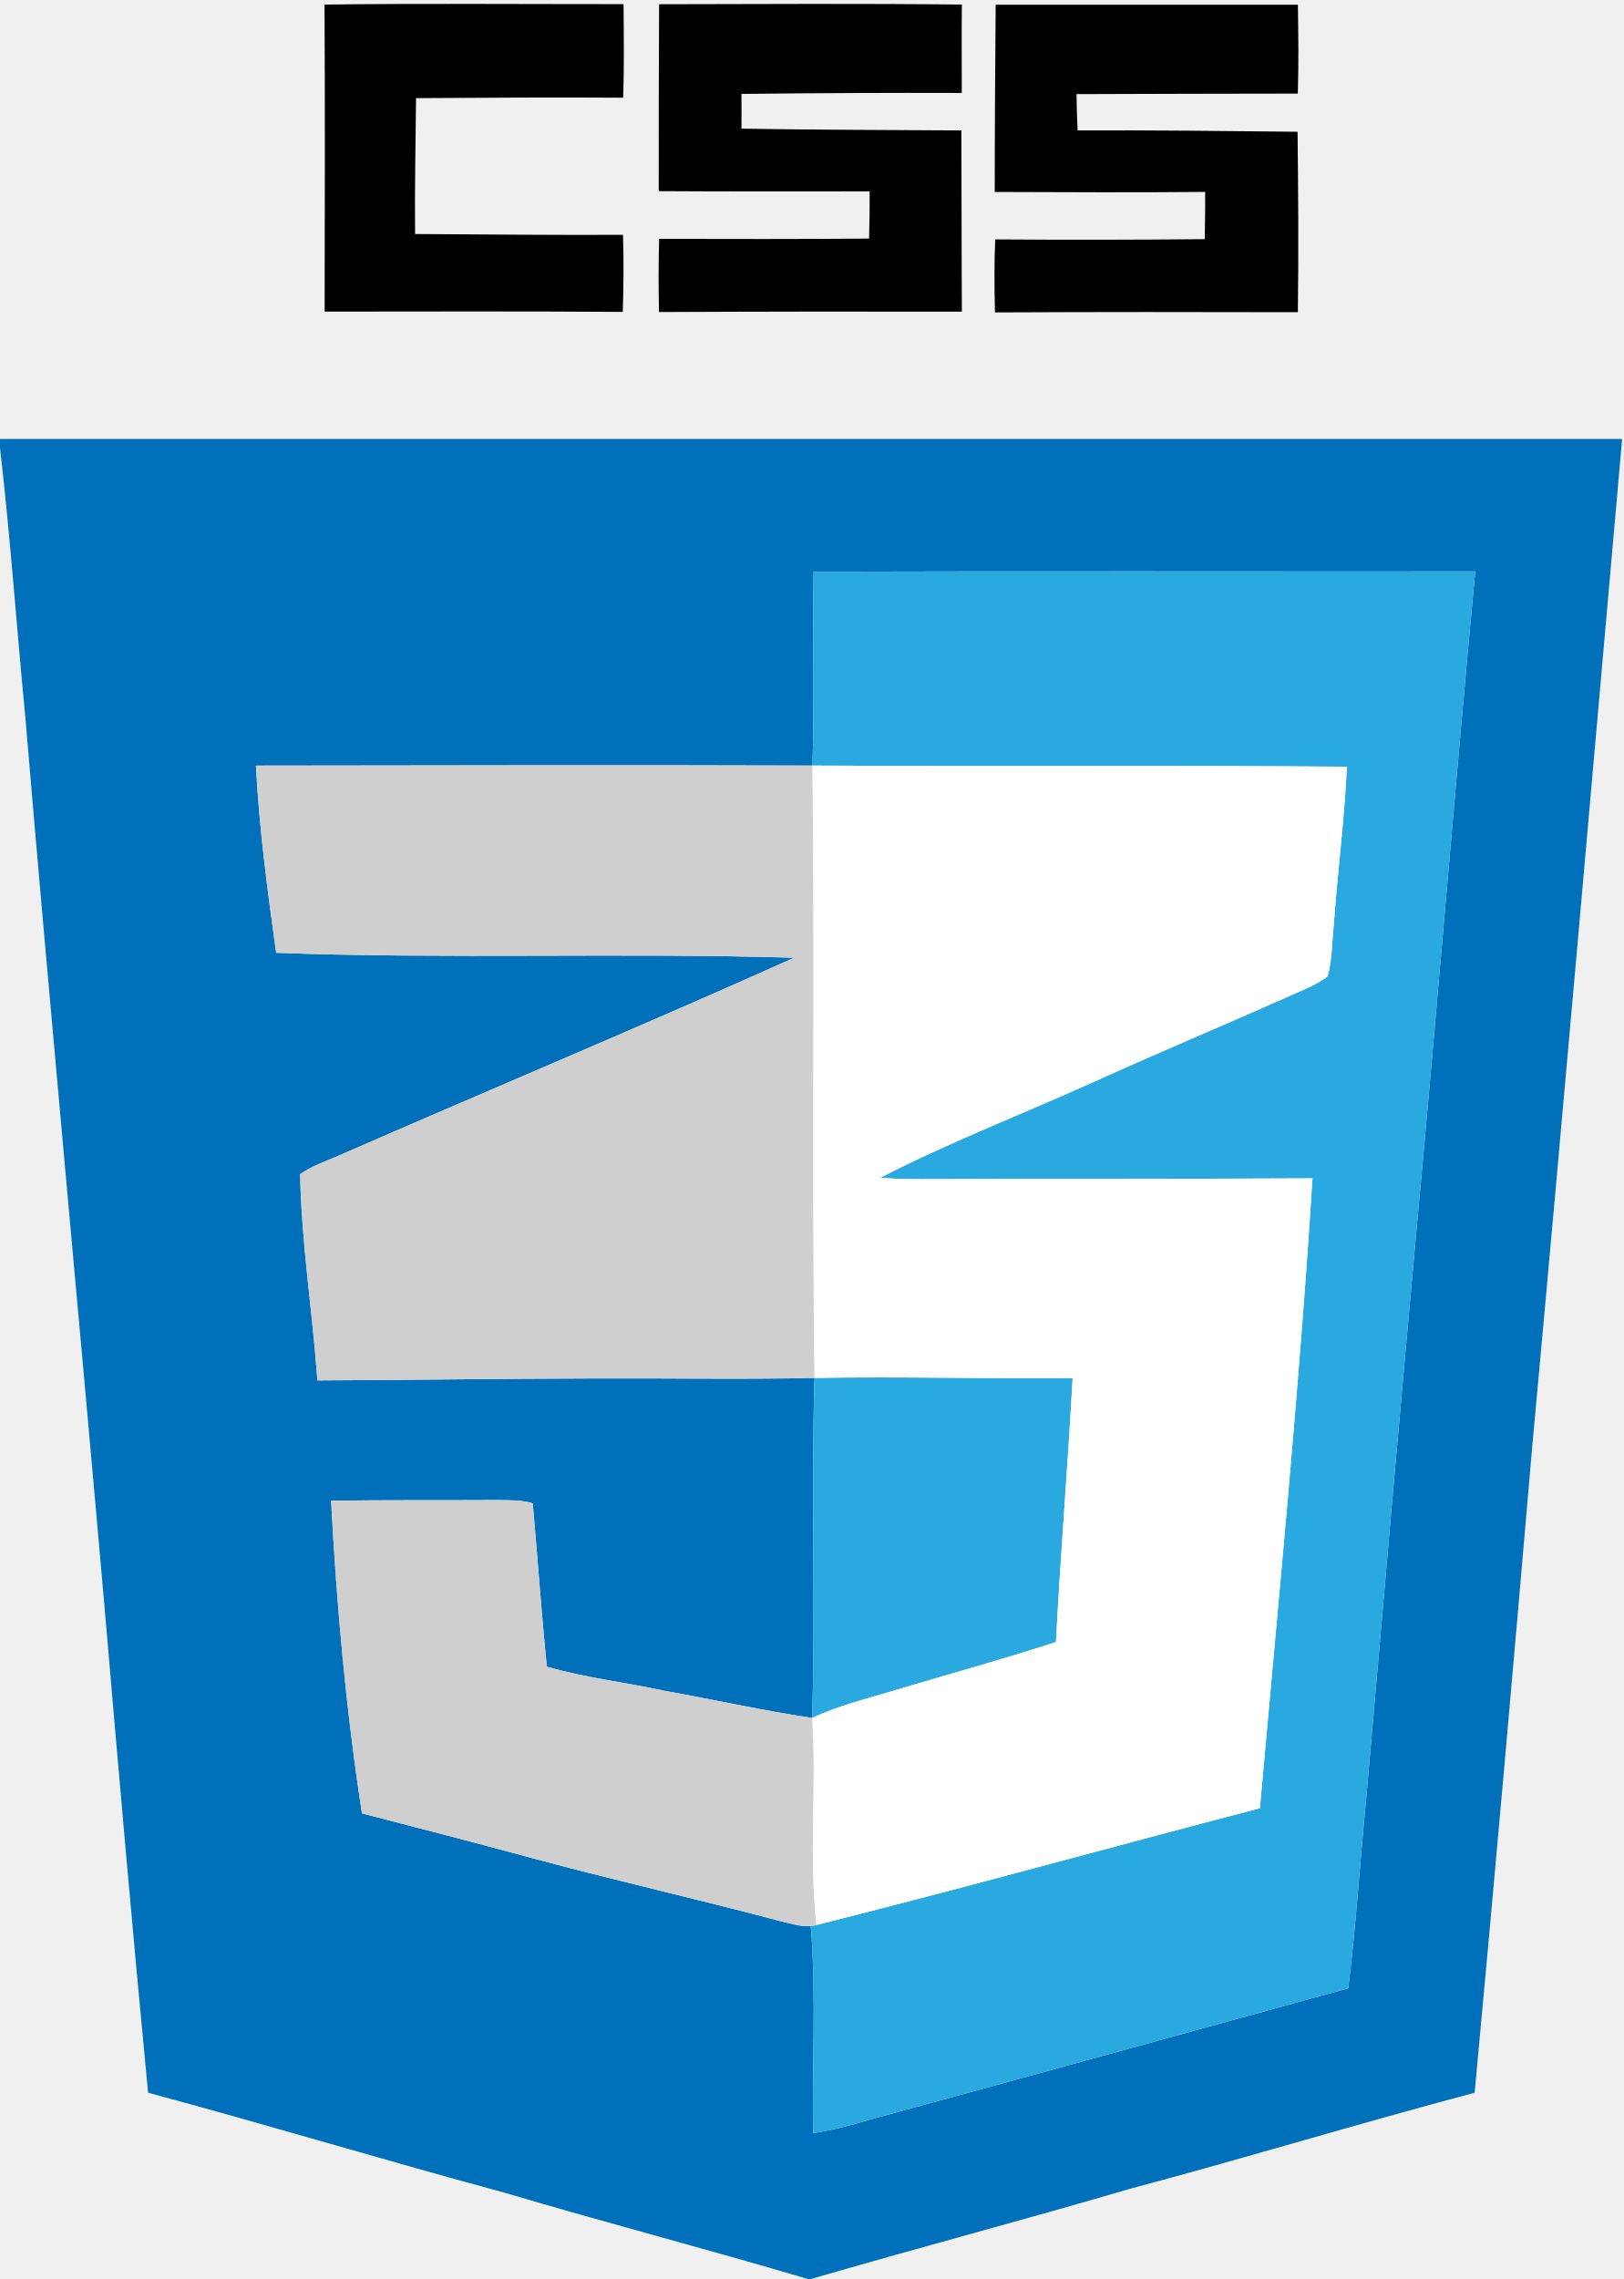
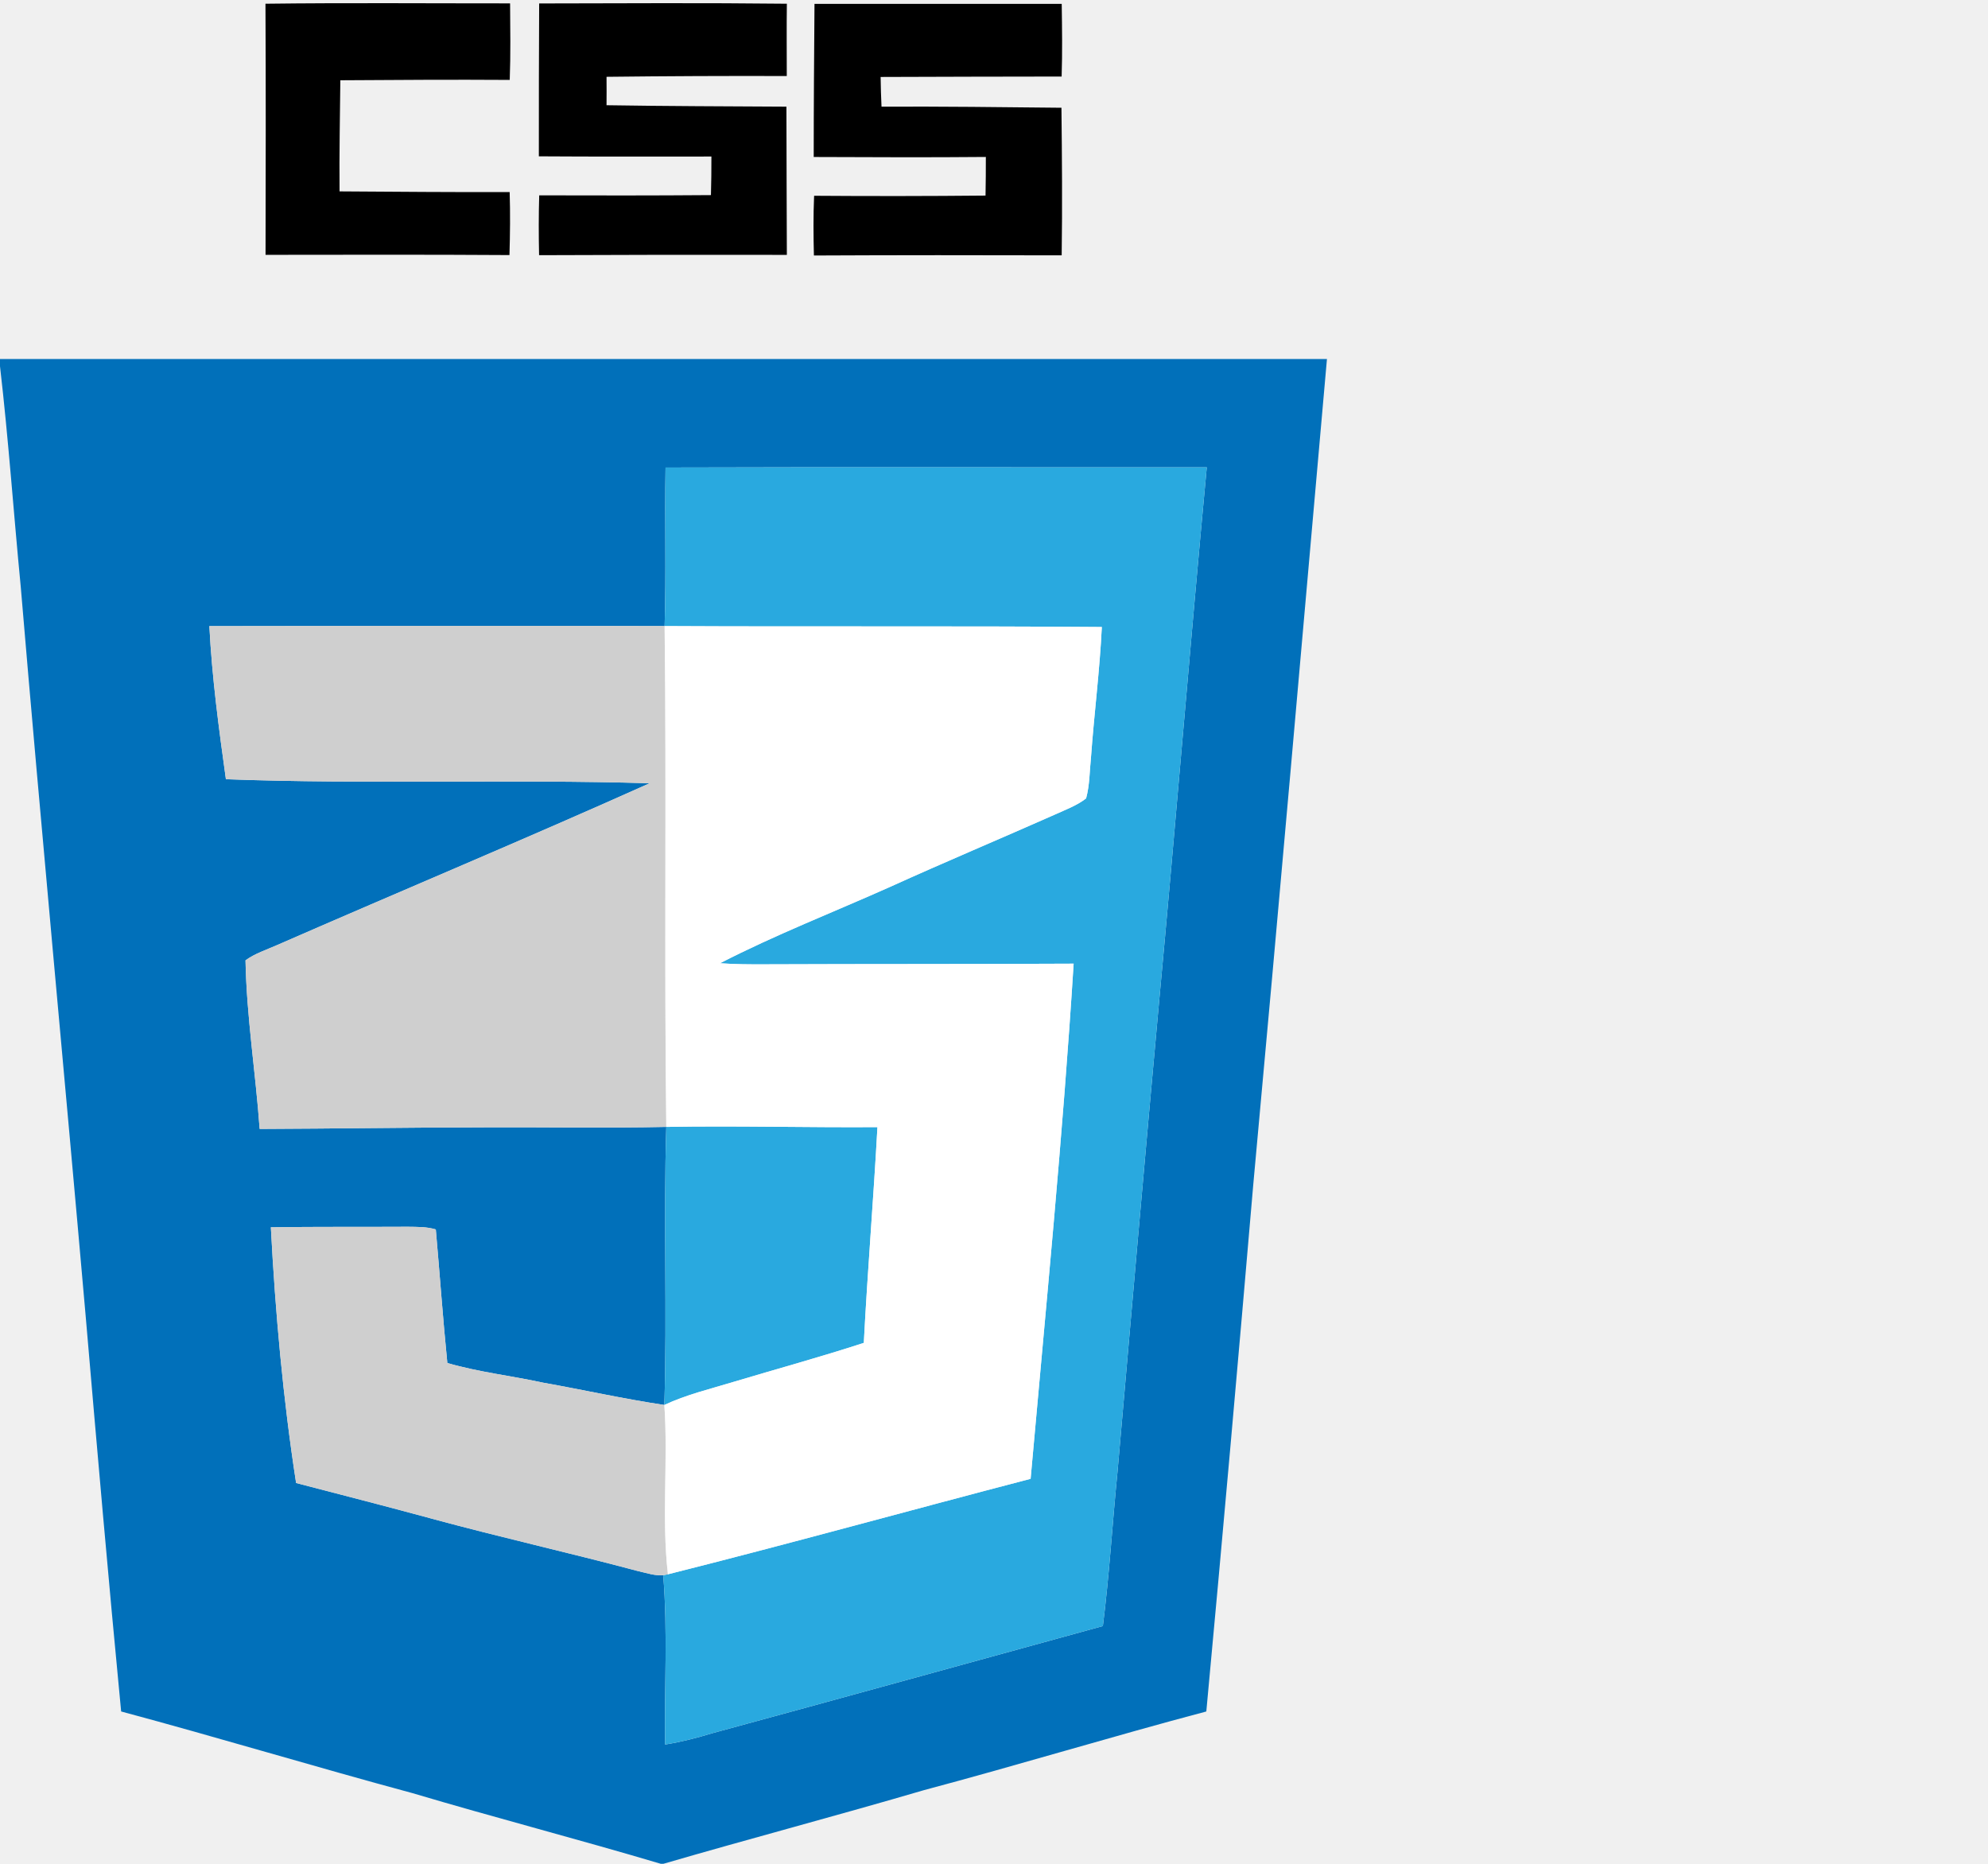
- <svg xmlns="http://www.w3.org/2000/svg" width="342pt" height="480pt" viewBox="0 0 342 480" version="1.1">
+ <svg xmlns="http://www.w3.org/2000/svg" viewBox="0 0 512 480" version="1.1">
  <g id="#000000ff">
    <path fill="#000000" opacity="1.00" d=" M 68.37 0.96 C 89.37 0.70 110.37 0.88 131.37 0.87 C 131.42 7.44 131.52 14.01 131.28 20.58 C 116.73 20.48 102.19 20.58 87.65 20.67 C 87.55 30.21 87.36 39.75 87.45 49.29 C 102.05 49.38 116.66 49.52 131.26 49.46 C 131.43 54.86 131.37 60.28 131.21 65.69 C 110.27 65.55 89.33 65.61 68.39 65.63 C 68.44 44.07 68.48 22.52 68.37 0.96 Z" />
    <path fill="#000000" opacity="1.00" d=" M 138.86 0.89 C 160.12 0.85 181.38 0.72 202.65 0.96 C 202.57 7.17 202.63 13.37 202.63 19.58 C 187.16 19.53 171.68 19.60 156.21 19.78 C 156.23 22.22 156.23 24.66 156.21 27.10 C 171.66 27.35 187.10 27.38 202.54 27.47 C 202.60 40.20 202.57 52.92 202.65 65.64 C 181.38 65.60 160.11 65.62 138.84 65.72 C 138.73 60.58 138.72 55.45 138.87 50.31 C 153.61 50.35 168.36 50.37 183.10 50.25 C 183.19 46.94 183.23 43.62 183.22 40.31 C 168.41 40.31 153.59 40.36 138.78 40.26 C 138.78 27.14 138.78 14.01 138.86 0.89 Z" />
    <path fill="#000000" opacity="1.00" d=" M 209.77 1.00 C 230.99 1.00 252.22 1.00 273.44 1.00 C 273.53 7.24 273.62 13.48 273.42 19.71 C 257.88 19.70 242.34 19.79 226.80 19.82 C 226.84 22.37 226.90 24.92 227.03 27.47 C 242.48 27.40 257.93 27.59 273.37 27.75 C 273.51 40.42 273.61 53.09 273.43 65.76 C 252.16 65.70 230.89 65.70 209.62 65.80 C 209.49 60.68 209.45 55.54 209.67 50.42 C 224.38 50.53 239.10 50.51 253.82 50.37 C 253.86 47.05 253.93 43.73 253.90 40.42 C 239.13 40.56 224.35 40.48 209.57 40.43 C 209.57 27.29 209.67 14.14 209.77 1.00 Z" />
  </g>
  <g id="#0170baff">
    <path fill="#0170ba" opacity="1.00" d=" M 0.00 92.46 C 113.92 92.45 227.83 92.44 341.75 92.46 C 335.48 163.31 329.31 234.16 322.78 304.99 C 318.90 350.26 314.90 395.53 310.68 440.77 C 286.37 447.21 262.30 454.55 238.00 461.02 C 215.68 467.57 193.18 473.50 170.85 480.00 L 170.19 480.00 C 148.94 473.68 127.48 468.12 106.23 461.80 C 81.15 455.04 56.29 447.50 31.20 440.77 C 27.93 406.86 24.98 372.93 22.07 339.00 C 16.58 276.31 10.61 213.66 5.33 150.96 C 3.50 132.09 2.19 113.16 0.00 94.33 L 0.00 92.46 M 171.41 120.41 C 171.17 134.02 171.59 147.64 171.17 161.24 C 132.09 161.10 93.00 161.21 53.92 161.25 C 54.59 174.46 56.36 187.58 58.18 200.68 C 94.54 202.03 130.95 200.63 167.31 201.72 C 135.50 215.99 103.30 229.43 71.35 243.40 C 68.61 244.62 65.68 245.54 63.23 247.32 C 63.50 261.83 65.84 276.26 66.87 290.74 C 86.25 290.67 105.62 290.36 125.00 290.33 C 140.53 290.25 156.07 290.56 171.60 290.22 C 170.86 314.08 171.83 337.97 171.10 361.83 C 160.65 360.28 150.33 357.95 139.92 356.10 C 131.71 354.31 123.30 353.38 115.21 351.03 C 114.06 339.58 113.26 328.09 112.24 316.63 C 109.90 315.91 107.42 315.98 105.00 315.94 C 93.26 316.01 81.51 315.90 69.76 316.08 C 70.91 338.11 72.89 360.11 76.26 381.93 C 87.84 384.95 99.44 387.91 111.00 391.06 C 128.71 395.88 146.64 399.89 164.38 404.63 C 166.49 405.08 168.62 405.86 170.81 405.68 C 171.99 420.17 171.08 434.75 171.30 449.28 C 175.39 448.62 179.41 447.61 183.36 446.39 C 216.94 437.27 250.48 427.98 284.04 418.77 C 285.71 405.57 286.49 392.28 287.81 379.05 C 291.30 338.83 294.82 298.61 298.48 258.40 C 302.77 212.40 306.48 166.35 310.80 120.35 C 264.33 120.39 217.87 120.26 171.41 120.41 Z" />
  </g>
  <g id="#29a9dfff">
    <path fill="#29a9df" opacity="1.00" d=" M 171.41 120.41 C 217.87 120.26 264.33 120.39 310.80 120.35 C 306.48 166.35 302.77 212.40 298.48 258.40 C 294.82 298.61 291.30 338.83 287.81 379.05 C 286.49 392.28 285.71 405.57 284.04 418.77 C 250.48 427.98 216.94 437.27 183.36 446.39 C 179.41 447.61 175.39 448.62 171.30 449.28 C 171.08 434.75 171.99 420.17 170.81 405.68 C 171.11 405.62 171.72 405.50 172.02 405.44 C 203.25 397.60 234.27 388.97 265.43 380.85 C 269.37 336.65 273.74 292.47 276.51 248.18 C 250.01 248.32 223.50 248.24 197.00 248.35 C 193.14 248.37 189.28 248.35 185.44 248.07 C 199.70 240.73 214.70 234.91 229.34 228.36 C 243.39 221.99 257.61 216.02 271.71 209.77 C 274.43 208.52 277.33 207.48 279.72 205.62 C 280.66 202.17 280.61 198.56 280.98 195.03 C 281.79 183.83 283.23 172.69 283.77 161.48 C 246.24 161.18 208.71 161.44 171.17 161.24 C 171.59 147.64 171.17 134.02 171.41 120.41 Z" />
    <path fill="#29a9df" opacity="1.00" d=" M 171.60 290.22 C 189.72 289.91 207.85 290.40 225.98 290.28 C 224.97 308.81 223.43 327.31 222.47 345.84 C 211.36 349.47 200.08 352.54 188.88 355.90 C 182.91 357.72 176.78 359.16 171.10 361.83 C 171.83 337.97 170.86 314.08 171.60 290.22 Z" />
  </g>
  <g id="#cfcfcfff">
    <path fill="#cfcfcf" opacity="1.00" d=" M 53.92 161.25 C 93.00 161.21 132.09 161.10 171.17 161.24 C 171.68 204.24 171.04 247.24 171.60 290.22 C 156.07 290.56 140.53 290.25 125.00 290.33 C 105.62 290.36 86.25 290.67 66.87 290.74 C 65.84 276.26 63.50 261.83 63.23 247.32 C 65.68 245.54 68.61 244.62 71.35 243.40 C 103.30 229.43 135.50 215.99 167.31 201.72 C 130.95 200.63 94.54 202.03 58.18 200.68 C 56.36 187.58 54.59 174.46 53.92 161.25 Z" />
    <path fill="#cfcfcf" opacity="1.00" d=" M 69.76 316.08 C 81.51 315.90 93.26 316.01 105.00 315.94 C 107.42 315.98 109.90 315.91 112.24 316.63 C 113.26 328.09 114.06 339.58 115.21 351.03 C 123.30 353.38 131.71 354.31 139.92 356.10 C 150.33 357.95 160.65 360.28 171.10 361.83 C 172.10 376.35 170.35 390.97 172.02 405.44 C 171.72 405.50 171.11 405.62 170.81 405.68 C 168.62 405.86 166.49 405.08 164.38 404.63 C 146.64 399.89 128.71 395.88 111.00 391.06 C 99.44 387.91 87.84 384.95 76.26 381.93 C 72.89 360.11 70.91 338.11 69.76 316.08 Z" />
  </g>
  <g id="#ffffffff">
    <path fill="#ffffff" opacity="1.00" d=" M 171.17 161.24 C 208.71 161.44 246.24 161.18 283.77 161.48 C 283.23 172.69 281.79 183.83 280.98 195.03 C 280.61 198.56 280.66 202.17 279.72 205.62 C 277.33 207.48 274.43 208.52 271.71 209.77 C 257.61 216.02 243.39 221.99 229.34 228.36 C 214.70 234.91 199.70 240.73 185.44 248.07 C 189.28 248.35 193.14 248.37 197.00 248.35 C 223.50 248.24 250.01 248.32 276.51 248.18 C 273.74 292.47 269.37 336.65 265.43 380.85 C 234.27 388.97 203.25 397.60 172.02 405.44 C 170.35 390.97 172.10 376.35 171.10 361.83 C 176.78 359.16 182.91 357.72 188.88 355.90 C 200.08 352.54 211.36 349.47 222.47 345.84 C 223.43 327.31 224.97 308.81 225.98 290.28 C 207.85 290.40 189.72 289.91 171.60 290.22 C 171.04 247.24 171.68 204.24 171.17 161.24 Z" />
  </g>
</svg>
